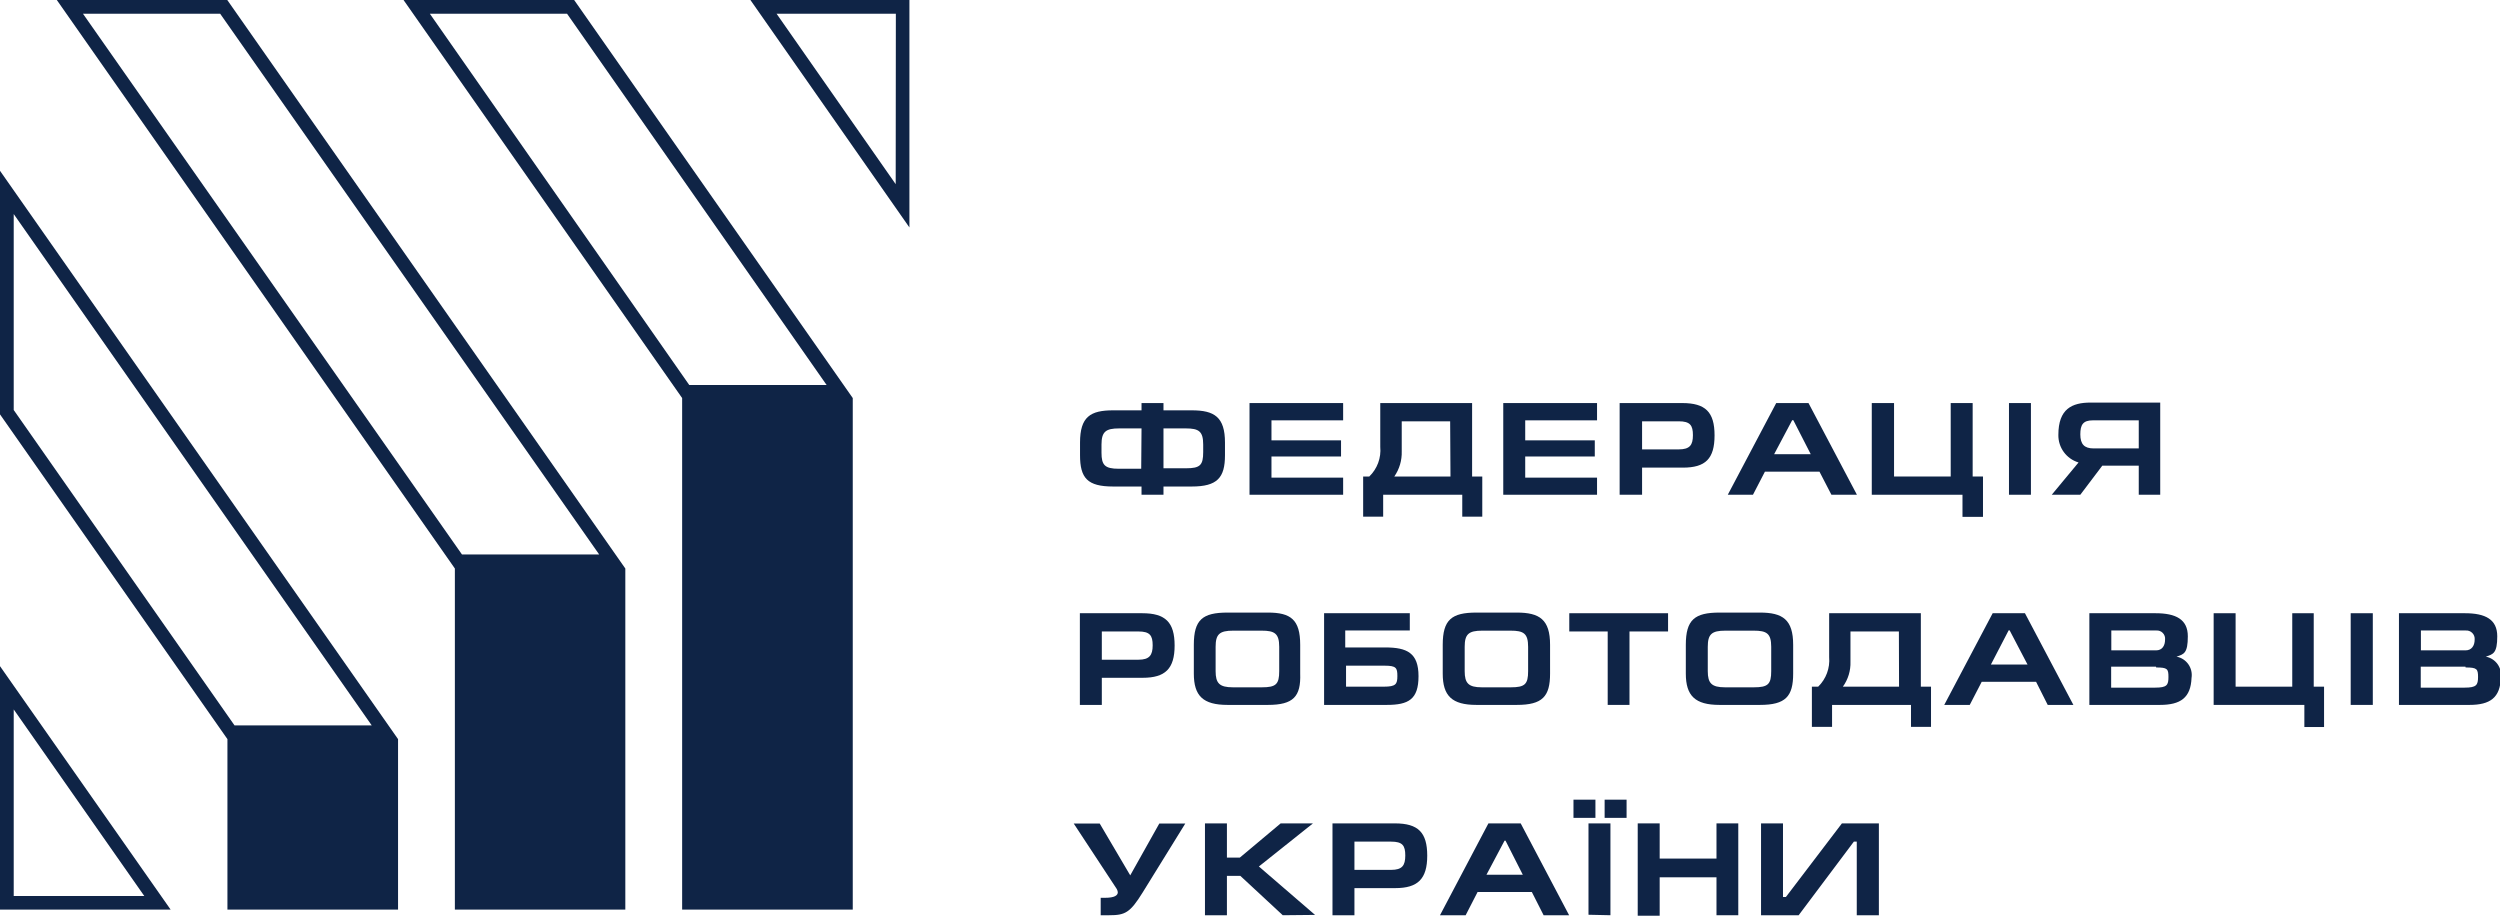
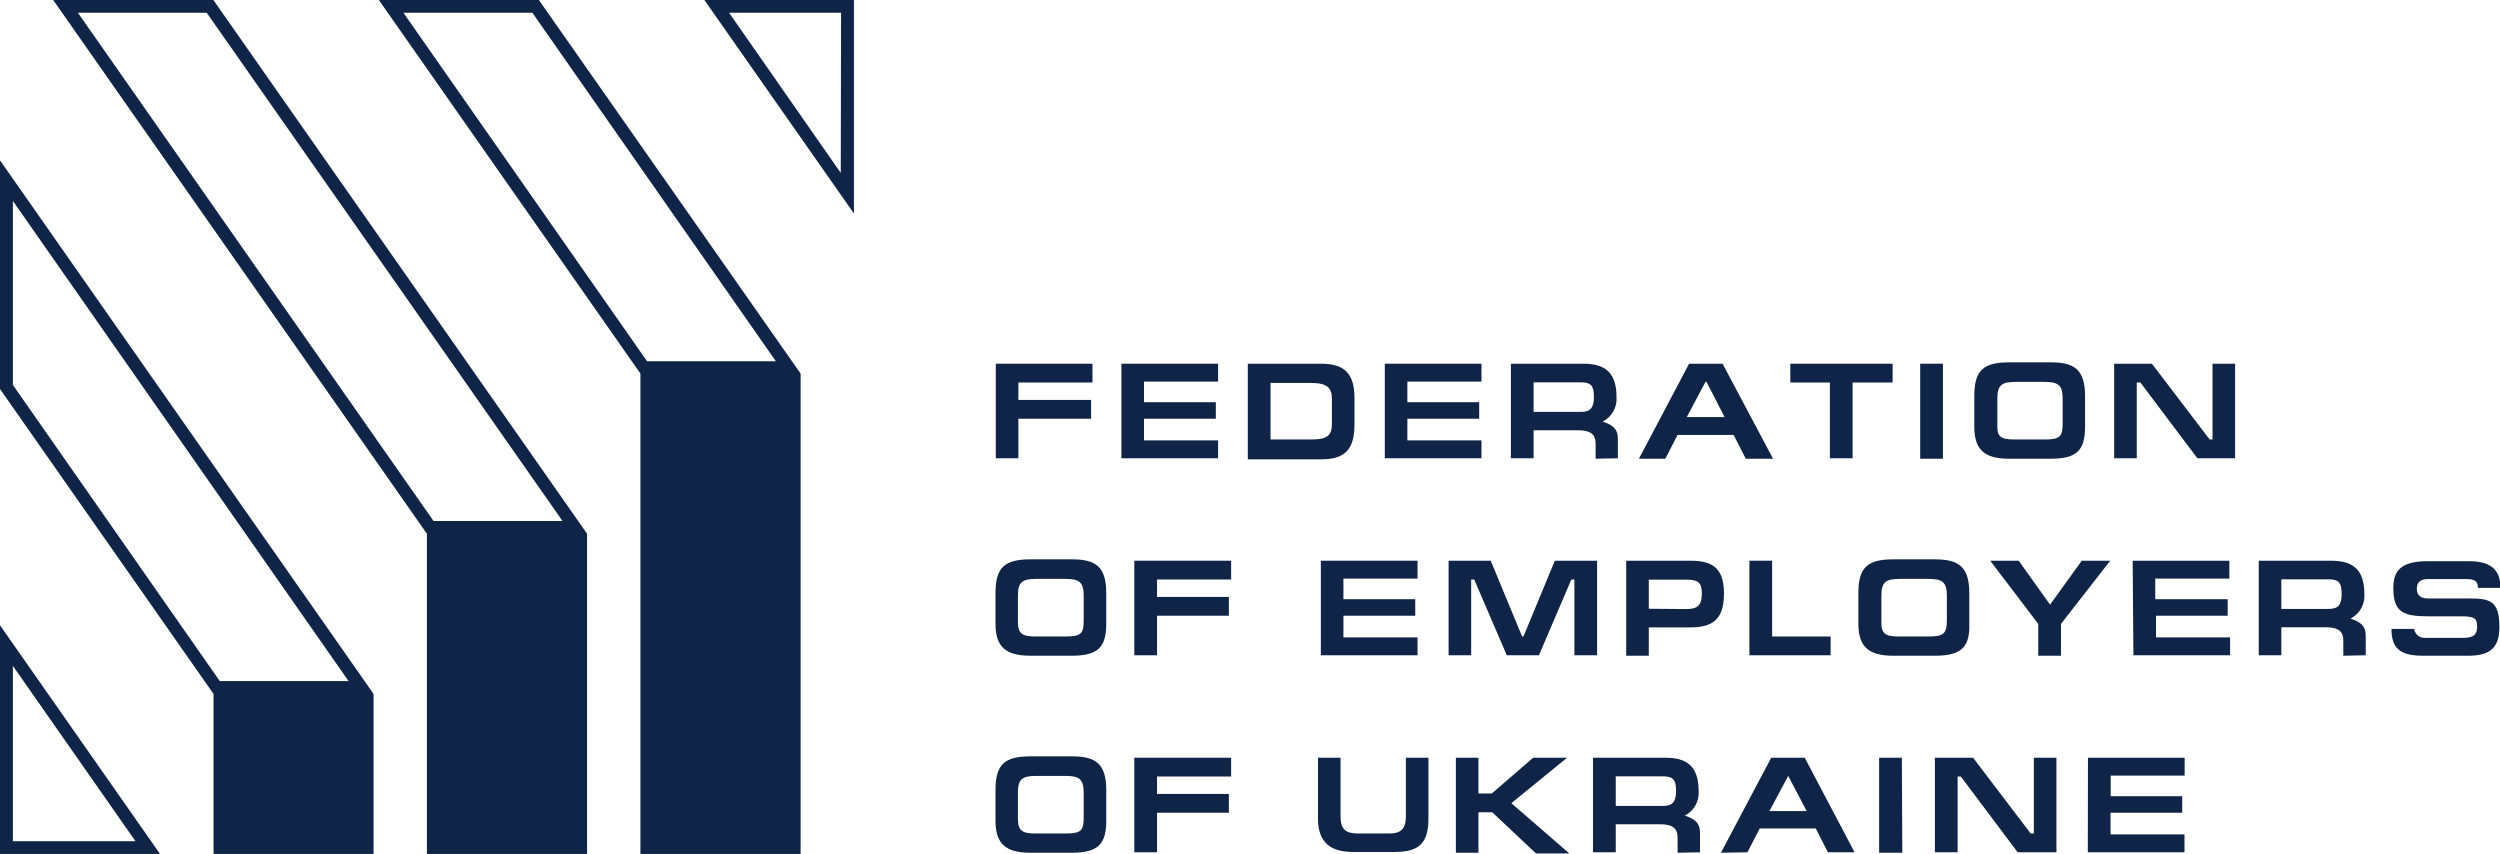
- <svg xmlns="http://www.w3.org/2000/svg" width="54.64mm" height="20mm" viewBox="0 0 154.88 56.69">
+ <svg xmlns="http://www.w3.org/2000/svg" width="58.2mm" height="19.88mm" viewBox="0 0 164.97 56.35">
  <defs>
    <style>.cls-1{fill:#0f2446;}</style>
  </defs>
  <g id="Layer_2" data-name="Layer 2">
-     <path class="cls-1" d="M123.49,72.79h-1.75v.51h-1.36v-.51h-1.76c-1.59,0-2.05-.52-2.05-1.94v-.78c0-1.6.64-2,2.05-2h1.76v-.45h1.36v.45h1.75c1.4,0,2.06.41,2.06,2v.78C125.55,72.25,125.07,72.79,123.49,72.79Zm-3.11-3.6H119c-.82,0-1.1.19-1.1,1v.5c0,.77.2,1,1.07,1h1.39Zm3.82,1c0-.82-.27-1-1.08-1h-1.38v2.47h1.4c.87,0,1.06-.19,1.06-1Z" transform="translate(-49.66 -42.65)" />
-     <path class="cls-1" d="M127.07,73.3V67.62h5.8v1.07h-4.44v1.24h4.31v1h-4.31v1.31h4.44V73.3Z" transform="translate(-49.66 -42.65)" />
-     <path class="cls-1" d="M140.25,74.66V73.3h-4.9v1.36h-1.24V72.17h.38a2.26,2.26,0,0,0,.68-1.84V67.62h5.69v4.55h.63v2.49Zm-.75-5.91h-3v1.86a2.59,2.59,0,0,1-.46,1.56h3.48Z" transform="translate(-49.66 -42.65)" />
-     <path class="cls-1" d="M142.79,73.3V67.62h5.81v1.07h-4.45v1.24h4.31v1h-4.31v1.31h4.45V73.3Z" transform="translate(-49.66 -42.65)" />
-     <path class="cls-1" d="M153.92,71.62h-2.53V73.3H150V67.62h3.88c1.43,0,2,.55,2,2S155.32,71.62,153.92,71.62Zm-.26-2.87h-2.27v1.74h2.27c.69,0,.88-.27.88-.88S154.37,68.75,153.66,68.75Z" transform="translate(-49.66 -42.65)" />
-     <path class="cls-1" d="M163.12,73.3l-.74-1.43H159l-.74,1.43H156.7l3-5.68h2l3,5.68Zm-2.36-4.62h-.07l-1.12,2.11h2.27Z" transform="translate(-49.66 -42.65)" />
-     <path class="cls-1" d="M171.24,74.67V73.3h-5.62V67.62H167v4.55h3.51V67.62h1.36v4.55h.64v2.5Z" transform="translate(-49.66 -42.65)" />
-     <path class="cls-1" d="M174.12,73.3V67.62h1.36V73.3Z" transform="translate(-49.66 -42.65)" />
-     <path class="cls-1" d="M182.16,73.3V71.5H179.9l-1.36,1.8h-1.77l1.66-2a1.75,1.75,0,0,1-1.25-1.71c0-1.61.84-2,2-2h4.31V73.3Zm0-4.61h-2.84c-.61,0-.78.27-.78.87s.24.87.82.87h2.8Z" transform="translate(-49.66 -42.65)" />
-     <path class="cls-1" d="M120.45,84.64h-2.53v1.68h-1.36V80.64h3.87c1.43,0,2,.56,2,2S121.85,84.64,120.45,84.64Zm-.26-2.87h-2.27v1.75h2.27c.68,0,.88-.28.88-.89S120.9,81.77,120.19,81.77Z" transform="translate(-49.66 -42.65)" />
-     <path class="cls-1" d="M128.21,86.32h-2.5c-1.52,0-2.09-.56-2.09-1.94V82.6c0-1.56.54-2,2.09-2h2.5c1.41,0,2,.43,2,2v1.78C130.26,85.8,129.79,86.32,128.21,86.32Zm.7-3.6c0-.83-.29-1-1.09-1h-1.76c-.85,0-1.09.22-1.09,1v1.51c0,.75.24,1,1.07,1h1.8c.87,0,1.07-.19,1.07-1Z" transform="translate(-49.66 -42.65)" />
-     <path class="cls-1" d="M135.57,86.32h-3.88V80.64H137v1.07h-4v1.05h2.48c1.35,0,2.06.34,2.06,1.78S136.92,86.32,135.57,86.32Zm-.12-2.43h-2.4v1.3h2.35c.74,0,.83-.16.83-.66S136.16,83.89,135.45,83.89Z" transform="translate(-49.66 -42.65)" />
-     <path class="cls-1" d="M143.63,86.32h-2.5c-1.52,0-2.09-.56-2.09-1.94V82.6c0-1.56.55-2,2.09-2h2.5c1.41,0,2.06.43,2.06,2v1.78C145.69,85.8,145.22,86.32,143.63,86.32Zm.7-3.6c0-.83-.28-1-1.09-1h-1.75c-.85,0-1.09.22-1.09,1v1.51c0,.75.24,1,1.06,1h1.8c.87,0,1.07-.19,1.07-1Z" transform="translate(-49.66 -42.65)" />
-     <path class="cls-1" d="M150.61,81.77v4.55h-1.35V81.77h-2.38V80.64H153v1.13Z" transform="translate(-49.66 -42.65)" />
-     <path class="cls-1" d="M158.69,86.32h-2.5c-1.51,0-2.09-.56-2.09-1.94V82.6c0-1.56.55-2,2.09-2h2.5c1.41,0,2.06.43,2.06,2v1.78C160.75,85.8,160.28,86.32,158.69,86.32Zm.7-3.6c0-.83-.28-1-1.09-1h-1.75c-.85,0-1.09.22-1.09,1v1.51c0,.75.24,1,1.07,1h1.79c.87,0,1.07-.19,1.07-1Z" transform="translate(-49.66 -42.65)" />
-     <path class="cls-1" d="M168.05,87.68V86.32h-4.89v1.36h-1.25V85.19h.39a2.28,2.28,0,0,0,.68-1.83V80.64h5.68v4.55h.63v2.49Zm-.75-5.91h-3v1.87a2.5,2.5,0,0,1-.47,1.55h3.48Z" transform="translate(-49.66 -42.65)" />
-     <path class="cls-1" d="M176.52,86.32l-.72-1.43h-3.37l-.74,1.43h-1.58l3-5.68h2l3,5.68Zm-2.36-4.62h-.06L173,83.82h2.27Z" transform="translate(-49.66 -42.65)" />
-     <path class="cls-1" d="M183.47,86.32H179.1V80.64h4.1c1.26,0,2,.38,2,1.43s-.24,1.11-.7,1.26a1.16,1.16,0,0,1,.93,1.32C185.38,85.87,184.76,86.32,183.47,86.32Zm-.24-4.61h-2.77v1.23h2.78c.37,0,.55-.29.55-.66A.51.51,0,0,0,183.23,81.71Zm0,2.24h-2.78v1.3h2.73c.73,0,.82-.16.82-.66S183.94,84,183.24,84Z" transform="translate(-49.66 -42.65)" />
-     <path class="cls-1" d="M192.42,87.69V86.32H186.8V80.64h1.36v4.55h3.51V80.64H193v4.55h.64v2.5Z" transform="translate(-49.66 -42.65)" />
-     <path class="cls-1" d="M195.29,86.32V80.64h1.37v5.68Z" transform="translate(-49.66 -42.65)" />
-     <path class="cls-1" d="M202.65,86.32h-4.37V80.64h4.09c1.26,0,2,.38,2,1.43s-.25,1.11-.71,1.26a1.16,1.16,0,0,1,.93,1.32C204.55,85.87,203.93,86.32,202.65,86.32Zm-.25-4.61h-2.76v1.23h2.77c.37,0,.56-.29.56-.66A.52.52,0,0,0,202.4,81.71Zm0,2.24h-2.77v1.3h2.72c.73,0,.83-.16.83-.66S203.11,84,202.41,84Z" transform="translate(-49.66 -42.65)" />
-     <path class="cls-1" d="M120.45,97.94c-.78,1.26-1.09,1.41-2.07,1.41h-.53V98.27h.27c.59,0,.79-.15.79-.34a.53.53,0,0,0-.1-.26l-2.63-4h1.61l1.89,3.21,1.8-3.21h1.61Z" transform="translate(-49.66 -42.65)" />
-     <path class="cls-1" d="M129.13,99.35l-2.63-2.44h-.83v2.44h-1.36V93.66h1.36v2.12h.8L129,93.66h2l-3.35,2.67,3.48,3Z" transform="translate(-49.66 -42.65)" />
-     <path class="cls-1" d="M136.1,97.67h-2.53v1.68h-1.36V93.66h3.87c1.44,0,2,.56,2,2S137.5,97.67,136.1,97.67Zm-.26-2.88h-2.27v1.75h2.27c.69,0,.88-.27.88-.89S136.55,94.79,135.84,94.79Z" transform="translate(-49.66 -42.65)" />
-     <path class="cls-1" d="M145.29,99.35l-.73-1.44H141.2l-.74,1.44h-1.59l3-5.69h2l3,5.69Zm-2.36-4.62h-.06l-1.12,2.11H144Z" transform="translate(-49.66 -42.65)" />
-     <path class="cls-1" d="M147.14,93.32V92.19h1.36v1.13Zm.93,6V93.66h1.36v5.69Zm1-6V92.19h1.36v1.13Z" transform="translate(-49.66 -42.65)" />
-     <path class="cls-1" d="M156,99.35V97h-3.52v2.38h-1.36V93.66h1.36v2.18H156V93.66h1.35v5.69Z" transform="translate(-49.66 -42.65)" />
-     <path class="cls-1" d="M164.69,99.35V94.79h-.18l-3.42,4.56h-2.33V93.66h1.36v4.56h.18l3.47-4.56h2.29v5.69Z" transform="translate(-49.66 -42.65)" />
-     <path class="cls-1" d="M85.23,42.65H74.66L91.92,67.31V99h10.57V67.31Zm-8.94.85h8.5l16.08,23H92.36Z" transform="translate(-49.66 -42.65)" />
-     <path class="cls-1" d="M63.74,42.65H53.18L77.84,77.87V99H88.4V77.87Zm-8.94.85h8.5L86.78,77h-8.5Z" transform="translate(-49.66 -42.65)" />
-     <path class="cls-1" d="M49.66,53.23V68.32L63.75,88.44V99H74.32V88.44Zm.85,14.82V55.91L72.69,87.59h-8.5Z" transform="translate(-49.66 -42.65)" />
-     <path class="cls-1" d="M49.66,83.92V99H60.23Zm.85,2.68L58.6,98.16H50.51Z" transform="translate(-49.66 -42.65)" />
-     <path class="cls-1" d="M96.15,42.65,106,56.74h0V42.65Zm9,11.41L97.77,43.5h7.39Z" transform="translate(-49.66 -42.65)" />
+     <path class="cls-1" d="M35.56,0H25L42.26,24.65v31.7H52.83V24.65ZM26.62.84h8.51l16.07,23H42.7Z" />
+     <path class="cls-1" d="M14.08,0H3.51L28.17,35.22V56.35H38.74V35.22ZM5.14.84h8.5L37.12,34.38H28.61Z" />
+     <path class="cls-1" d="M0,10.58V25.67L14.09,45.79V56.35H24.65V45.79ZM.85,25.4V13.26L23,44.94h-8.5Z" />
+     <path class="cls-1" d="M0,41.26V56.35H10.56Zm.85,2.68L8.94,55.51H.85Z" />
+     <path class="cls-1" d="M46.48,0l9.87,14.09h0V0Zm9,11.41L48.11.84H55.5Z" />
+     <path class="cls-1" d="M72.09,24v1.24H67.2v1.15H72v1.24H67.2v2.61H65.71V24Z" />
+     <path class="cls-1" d="M74,24h6.38v1.18H75.49v1.36h4.74v1.09H75.49v1.43h4.89v1.18H74Z" />
+     <path class="cls-1" d="M87.17,24c1.53,0,2.21.63,2.21,2.27V28c0,1.62-.59,2.31-2.2,2.31H82.34V24Zm-.64,5c1.12,0,1.36-.31,1.36-1.06V26.33c0-.7-.27-1.06-1.36-1.06H83.84V29Z" />
+     <path class="cls-1" d="M91.38,24h6.38v1.18H92.87v1.36h4.74v1.09H92.87v1.43h4.89v1.18H91.38Z" />
+     <path class="cls-1" d="M105.29,30.27v-1c0-.61-.33-.88-1.19-.88h-2.9v1.85H99.7V24h4.75c1.29,0,2.22.42,2.22,2.19a1.68,1.68,0,0,1-.91,1.63c.62.21,1,.45,1,1.13v1.29Zm-4.09-3.09h3.12c.64,0,.86-.28.86-1s-.19-.95-.86-.95H101.2Z" />
+     <path class="cls-1" d="M108.15,30.27,111.46,24h2.21L117,30.27H115.2l-.8-1.57h-3.7l-.81,1.57Zm5.65-2.75-1.19-2.32h-.07l-1.23,2.32Z" />
+     <path class="cls-1" d="M124.89,24v1.24h-2.64v5h-1.5v-5h-2.61V24Z" />
+     <path class="cls-1" d="M128.21,30.27h-1.5V24h1.5Z" />
+     <path class="cls-1" d="M135.33,30.27h-2.75c-1.67,0-2.3-.62-2.3-2.13v-2c0-1.71.6-2.23,2.3-2.23h2.75c1.55,0,2.26.47,2.26,2.23v2C137.59,29.7,137.07,30.27,135.33,30.27ZM132.94,29h2c1,0,1.17-.2,1.17-1.05V26.31c0-.91-.3-1.11-1.2-1.11H133c-.94,0-1.2.23-1.2,1.12V28C131.77,28.81,132,29,132.94,29Z" />
+     <path class="cls-1" d="M142,24l3.81,5H146V24h1.49v6.24H145l-3.76-5H141v5h-1.49V24Z" />
+     <path class="cls-1" d="M70.72,43.27H68c-1.68,0-2.31-.62-2.31-2.13v-2c0-1.71.61-2.23,2.31-2.23h2.74c1.55,0,2.26.47,2.26,2.23v2C73,42.7,72.47,43.27,70.72,43.27ZM68.34,42h2c1,0,1.17-.2,1.17-1.05V39.31c0-.91-.31-1.11-1.2-1.11H68.37c-.94,0-1.2.23-1.2,1.12V41C67.17,41.81,67.43,42,68.34,42Z" />
+     <path class="cls-1" d="M81.24,37v1.24H76.35v1.15h4.74v1.24H76.35v2.61h-1.5V37Z" />
+     <path class="cls-1" d="M87.16,37h6.38v1.18H88.65v1.36h4.74v1.09H88.65v1.43h4.89v1.18H87.16Z" />
+     <path class="cls-1" d="M98.37,37l2.07,5h.09l2.07-5h2.79v6.24h-1.5v-5h-.2l-2.14,5H99.43l-2.15-5h-.2v5H95.59V37Z" />
+     <path class="cls-1" d="M108.8,43.27h-1.49V37h4.26c1.57,0,2.19.61,2.19,2.18s-.64,2.22-2.18,2.22H108.8Zm2.5-3.08c.75,0,1-.3,1-1s-.19-.94-1-.94h-2.5v1.92Z" />
+     <path class="cls-1" d="M115.44,37h1.5v5h3.86v1.24h-5.36Z" />
+     <path class="cls-1" d="M127.69,43.27h-2.75c-1.67,0-2.31-.62-2.31-2.13v-2c0-1.71.61-2.23,2.31-2.23h2.75c1.54,0,2.26.47,2.26,2.23v2C130,42.7,129.43,43.27,127.69,43.27ZM125.3,42h2c.95,0,1.17-.2,1.17-1.05V39.31c0-.91-.31-1.11-1.2-1.11h-1.92c-.94,0-1.2.23-1.2,1.12V41C124.13,41.81,124.39,42,125.3,42Z" />
+     <path class="cls-1" d="M139.25,37,136,41.17v2.1h-1.5v-2.1L131.33,37h1.88l2.07,2.9,2.09-2.9Z" />
+     <path class="cls-1" d="M140.73,37h6.38v1.18h-4.89v1.36H147v1.09h-4.73v1.43h4.89v1.18h-6.38Z" />
+     <path class="cls-1" d="M154.63,43.27v-1c0-.61-.32-.88-1.19-.88h-2.9v1.85h-1.49V37h4.74c1.3,0,2.23.42,2.23,2.19a1.68,1.68,0,0,1-.91,1.63c.62.21,1,.45,1,1.13v1.29Zm-4.09-3.09h3.13c.64,0,.85-.28.85-1s-.19-.95-.85-.95h-3.13Z" />
+     <path class="cls-1" d="M165,38.79h-1.49c0-.39-.14-.58-.77-.58H160.2c-.42,0-.72.17-.72.64s.31.64.72.64h2.73c1.38,0,2,.15,2,1.88,0,1.33-.57,1.9-2.05,1.9h-3c-1.59,0-2.07-.56-2.07-1.77h1.5a.68.68,0,0,0,.74.59h2.5c.66,0,.91-.21.91-.72s-.1-.7-1-.7h-2.21c-1.7,0-2.32-.29-2.32-1.88,0-1.26.65-1.76,2.31-1.76h2.54C164.35,37,165,37.58,165,38.79Z" />
+     <path class="cls-1" d="M70.72,56.27H68c-1.68,0-2.31-.62-2.31-2.13v-2c0-1.71.61-2.23,2.31-2.23h2.74c1.55,0,2.26.47,2.26,2.23v2C73,55.7,72.47,56.27,70.72,56.27ZM68.34,55h2c1,0,1.17-.2,1.17-1.05V52.31c0-.91-.31-1.11-1.2-1.11H68.37c-.94,0-1.2.23-1.2,1.12V54C67.17,54.81,67.43,55,68.34,55Z" />
+     <path class="cls-1" d="M81.24,50v1.24H76.35v1.15h4.74v1.24H76.35v2.61h-1.5V50Z" />
+     <path class="cls-1" d="M88.46,50v3.88c0,.86.35,1.12,1.16,1.12h2.06c.74,0,1.09-.28,1.09-1.13V50h1.49v4c0,1.65-.62,2.22-2.23,2.22H89.28c-1.57,0-2.31-.71-2.31-2.22V50Z" />
+     <path class="cls-1" d="M97.56,52.36h.88L101.17,50h2.24L99.73,53l3.83,3.32h-2.2L98.47,53.6h-.91v2.67H96.07V50h1.49Z" />
+     <path class="cls-1" d="M110.7,56.27v-1c0-.61-.32-.88-1.18-.88h-2.9v1.85h-1.5V50h4.75c1.29,0,2.22.42,2.22,2.19a1.68,1.68,0,0,1-.91,1.63c.62.21,1,.45,1,1.13v1.29Zm-4.08-3.09h3.12c.64,0,.86-.28.86-1s-.19-.95-.86-.95h-3.12Z" />
+     <path class="cls-1" d="M113.56,56.27,116.88,50h2.21l3.29,6.24h-1.76l-.8-1.57h-3.7l-.81,1.57Zm5.66-2.75L118,51.2H118l-1.24,2.32Z" />
+     <path class="cls-1" d="M125.53,56.27H124V50h1.5Z" />
+     <path class="cls-1" d="M130.2,50l3.8,5h.21V50h1.49v6.24h-2.56l-3.75-5h-.21v5h-1.5V50Z" />
+     <path class="cls-1" d="M137.78,50h6.38v1.18h-4.88v1.36H144v1.09h-4.73v1.43h4.88v1.18h-6.38Z" />
  </g>
</svg>
